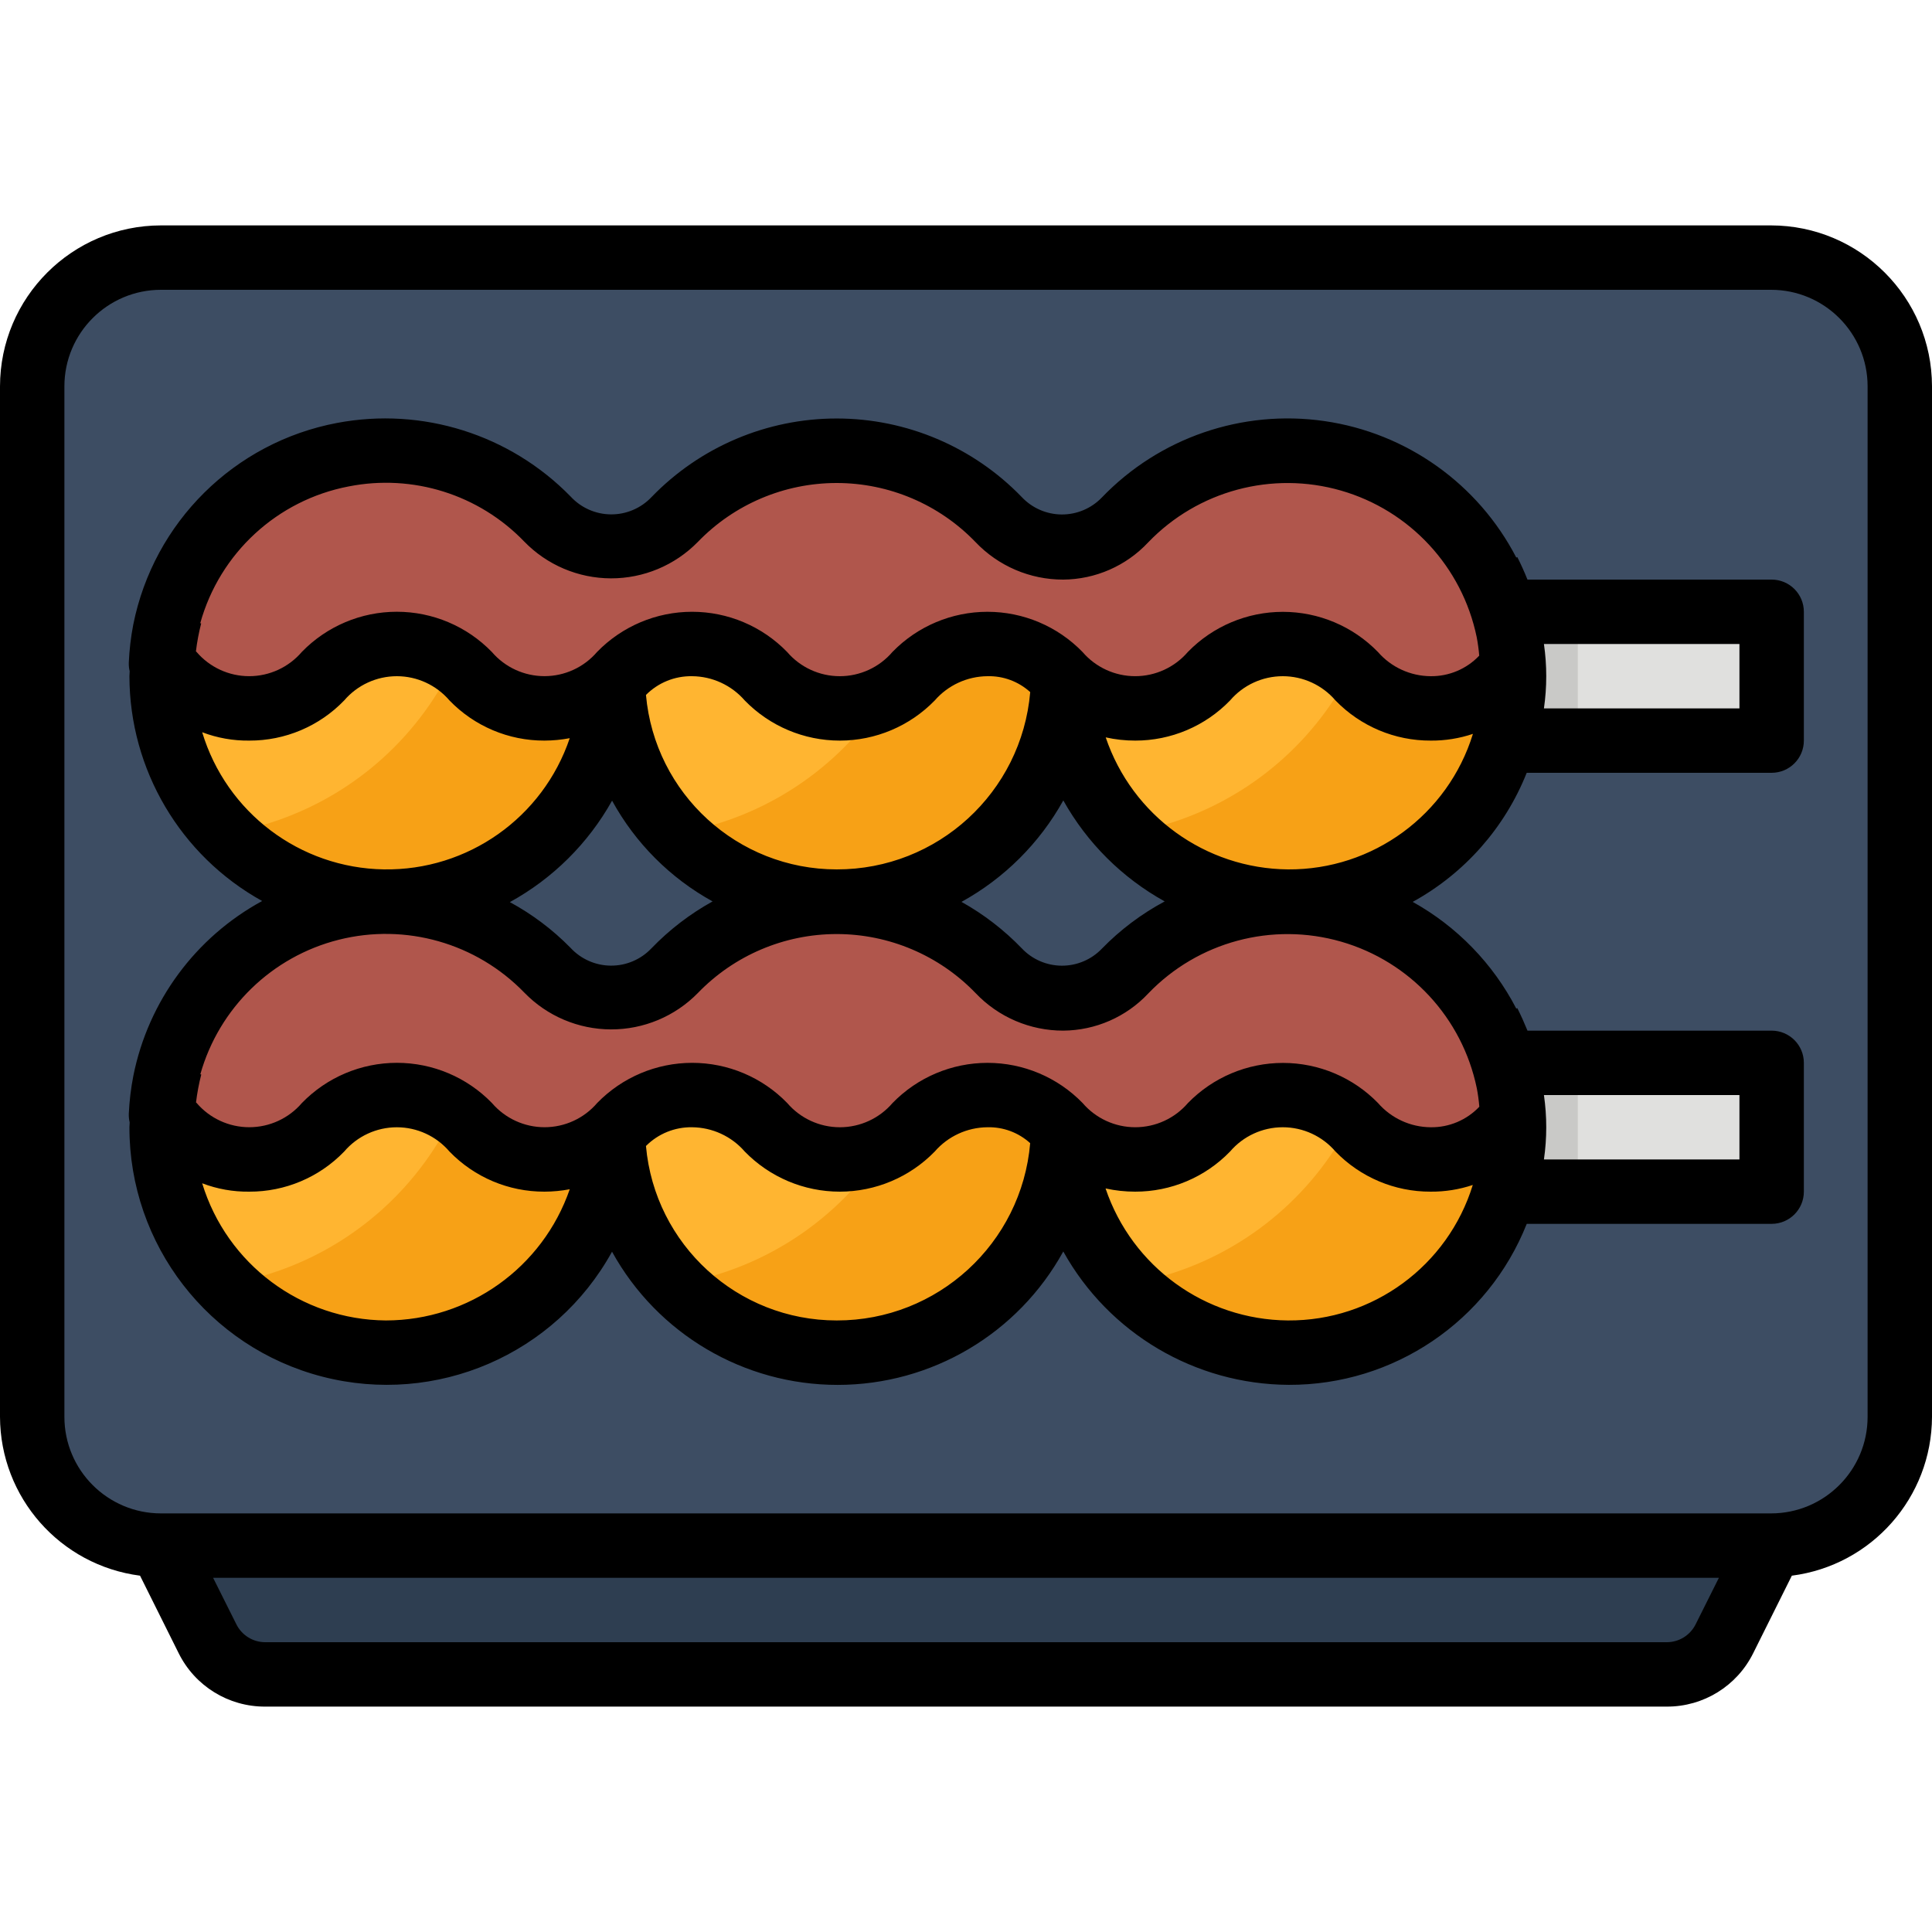
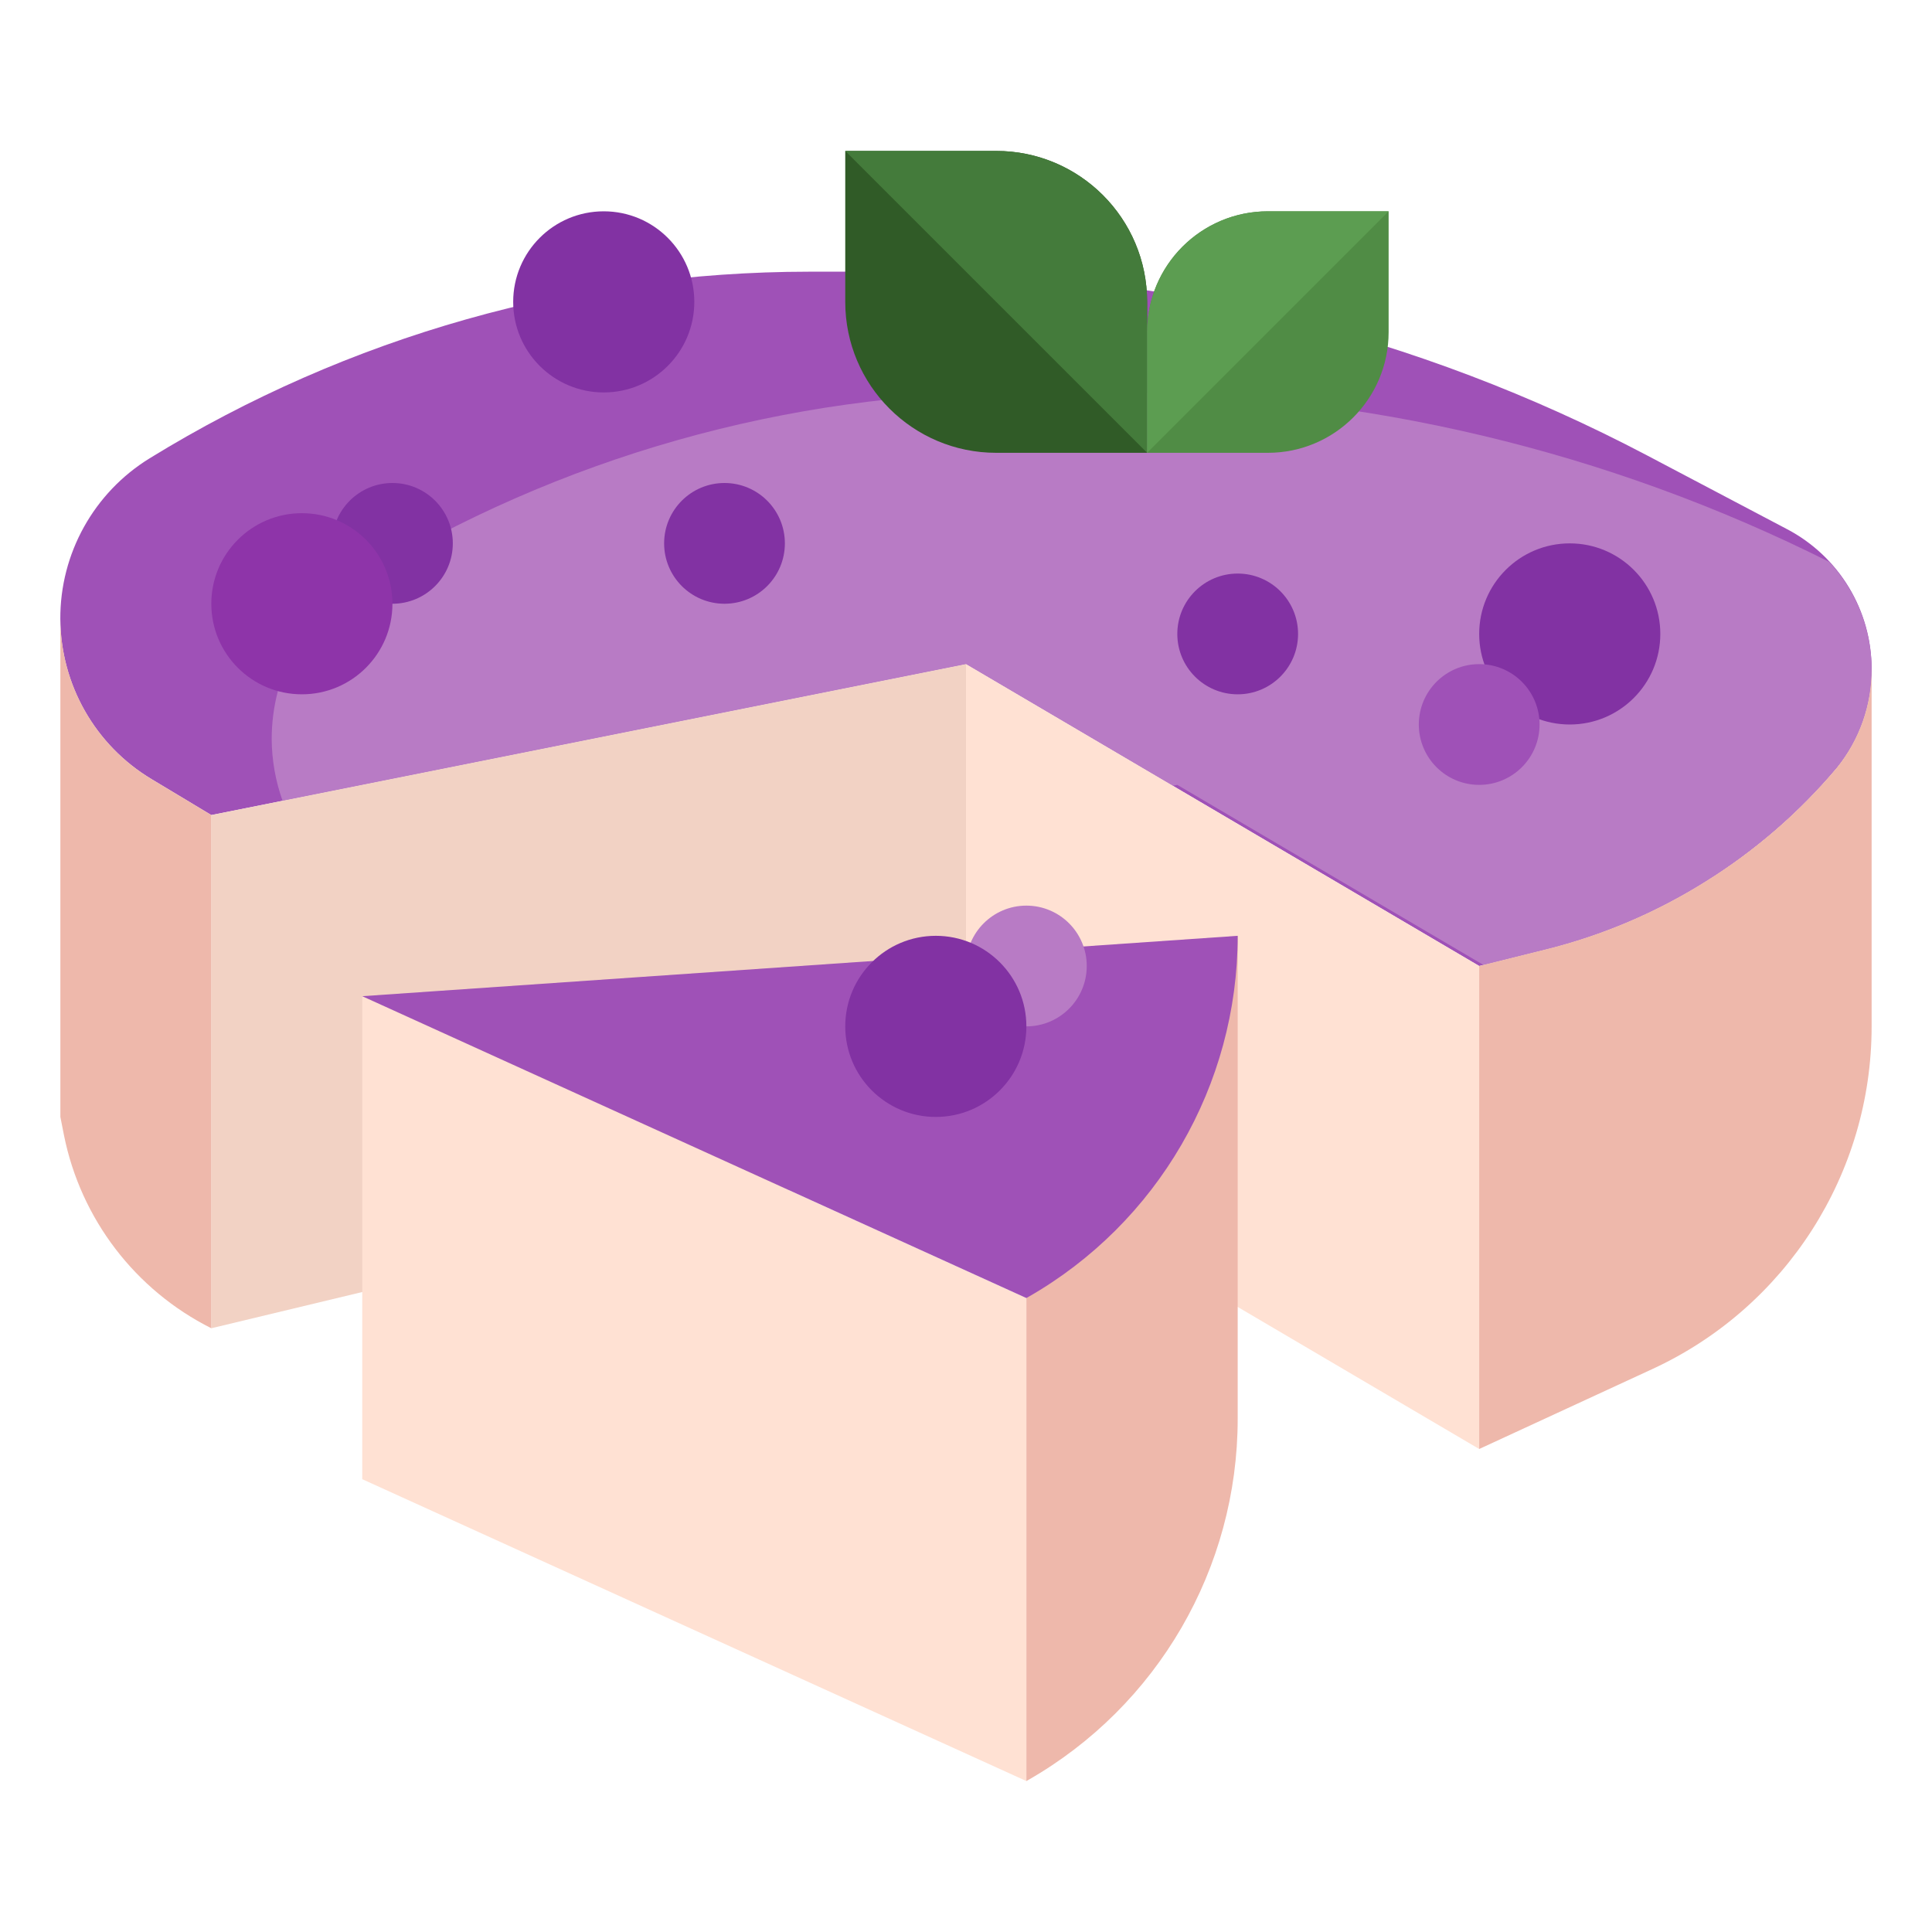
- <svg xmlns="http://www.w3.org/2000/svg" height="480pt" viewBox="0 -56 480 480" width="480pt">
-   <path d="m40 8h400c17.672 0 32 14.328 32 32v256c0 17.672-14.328 32-32 32h-400c-17.672 0-32-14.328-32-32v-256c0-17.672 14.328-32 32-32zm0 0" fill="#3d4d63" />
-   <path d="m414.113 360h-348.227c-6.059 0-11.602-3.426-14.312-8.848l-11.574-23.152h400l-11.574 23.152c-2.711 5.422-8.254 8.848-14.312 8.848zm0 0" fill="#2e3e51" />
-   <path d="m368.168 96h72v32h-72zm0 0" fill="#e0e0de" />
-   <path d="m368 96h24v32h-24zm0 0" fill="#c9c9c7" />
-   <g fill="#ffb531">
-     <path d="m152 112c0 30.93-25.07 56-56 56s-56-25.07-56-56 25.07-56 56-56 56 25.07 56 56zm0 0" />
-     <path d="m264 112c0 30.93-25.07 56-56 56s-56-25.07-56-56 25.07-56 56-56 56 25.07 56 56zm0 0" />
-     <path d="m376 112c0 30.93-25.07 56-56 56s-56-25.07-56-56 25.07-56 56-56 56 25.07 56 56zm0 0" />
+ <svg xmlns="http://www.w3.org/2000/svg" id="Layer_3" height="512" viewBox="0 0 64 64" width="512" data-name="Layer 3">
+   <path d="m62 22.16a5.174 5.174 0 0 1 -1.15 3.27 18.4 18.4 0 0 1 -4.35 3.77 18.235 18.235 0 0 1 -5.29 2.25l-2.21.55-17-10-25 5-1.98-1.19a6.217 6.217 0 0 1 -.06-10.63 41.732 41.732 0 0 1 21.83-6.18h3.16a52.867 52.867 0 0 1 24.6 6.08l4.65 2.45a5.232 5.232 0 0 1 2.8 4.63z" fill="#9f51b7" />
+   <path d="m36.95 13h-3.16a41.732 41.732 0 0 0 -21.83 6.18 6.181 6.181 0 0 0 -2.17 2.26 6.26 6.26 0 0 0 -.79 3.04 6.188 6.188 0 0 0 .361 2.048l22.639-4.528 6.851 4.03.149-.03 10.141 5.965 2.069-.515a18.235 18.235 0 0 0 5.29-2.25 18.4 18.4 0 0 0 4.35-3.77 5.174 5.174 0 0 0 1.15-3.27 5.23 5.23 0 0 0 -1.4-3.544 52.85 52.85 0 0 0 -23.65-5.616z" fill="#b87bc5" />
+   <path d="m32 22v16l-25 6v-17z" fill="#f2d2c4" />
+   <path d="m49 32v16l-17-10v-16z" fill="#ffe1d3" />
+   <path d="m7 27v17a9.173 9.173 0 0 1 -4.88-6.39l-.12-.61v-16.52a6.223 6.223 0 0 0 3.02 5.33z" fill="#eeb8ab" />
+   <path d="m62 22.16v11.84a12.5 12.5 0 0 1 -7.26 11.35l-5.74 2.65v-16l2.21-.55a18.235 18.235 0 0 0 5.29-2.25 18.4 18.4 0 0 0 4.35-3.77 5.174 5.174 0 0 0 1.15-3.27z" fill="#eeb8ab" />
+   <g fill="#8232a3">
+     <circle cx="20" cy="10" r="3" />
+     <circle cx="24" cy="18" r="2" />
+     <circle cx="13" cy="18" r="2" />
+     <circle cx="52" cy="21" r="3" />
  </g>
-   <path d="m118.602 60.742c4.148 20.332-.188 41.477-12.008 58.531-11.824 17.055-30.098 28.539-50.594 31.789 15.754 16.234 39.73 21.395 60.77 13.082 21.035-8.316 35.008-28.473 35.406-51.09.402-22.617-12.844-43.258-33.574-52.312zm0 0" fill="#f7a116" />
-   <path d="m230.441 60.742c4.137 20.332-.207 41.473-12.027 58.523-11.82 17.055-30.09 28.539-50.582 31.797 15.754 16.23 39.727 21.387 60.762 13.074s35.004-28.465 35.41-51.082c.402-22.613-12.84-43.25-33.562-52.312zm0 0" fill="#f7a116" />
-   <path d="m342.441 60.742c4.137 20.332-.207 41.473-12.027 58.523-11.82 17.055-30.09 28.539-50.582 31.797 15.754 16.23 39.727 21.387 60.762 13.074s35.004-28.465 35.41-51.082c.402-22.613-12.84-43.25-33.562-52.312zm0 0" fill="#f7a116" />
-   <path d="m98.586 104c18.344 0 18.344 16 36.688 16s18.336-16 36.664-16 18.352 16 36.703 16 18.344-16 36.68-16c18.336 0 18.352 16 36.703 16 18.352 0 18.352-16 36.711-16 18.363 0 18.402 16 36.715 16 7.805-.223 15.164-3.703 20.285-9.602-.062-3.219-.387-6.43-.973-9.598-4.176-20.387-19.312-36.781-39.305-42.562-19.992-5.781-41.539 0-55.953 15.008-3.973 4.273-9.523 6.734-15.359 6.809h-.258c-5.977-.051-11.676-2.543-15.773-6.895-10.543-10.93-25.074-17.105-40.262-17.105-15.184 0-29.719 6.176-40.258 17.105-4.098 4.324-9.773 6.793-15.73 6.84-6.02-.094-11.746-2.629-15.863-7.023-14.457-14.891-35.965-20.566-55.883-14.746-19.922 5.82-34.992 22.184-39.156 42.512-.516 2.734-.836 5.496-.961 8.273 6.129 4.688 10.398 10.984 21.938 10.984 18.32 0 18.32-16 36.648-16zm0 0" fill="#b0564c" />
-   <path d="m368.168 208h72v32h-72zm0 0" fill="#e0e0de" />
-   <path d="m368 208h24v32h-24zm0 0" fill="#c9c9c7" />
-   <path d="m152 224c0 30.93-25.07 56-56 56s-56-25.07-56-56 25.07-56 56-56 56 25.07 56 56zm0 0" fill="#ffb531" />
-   <path d="m264 224c0 30.93-25.07 56-56 56s-56-25.07-56-56 25.07-56 56-56 56 25.07 56 56zm0 0" fill="#ffb531" />
-   <path d="m376 224c0 30.93-25.07 56-56 56s-56-25.07-56-56 25.07-56 56-56 56 25.07 56 56zm0 0" fill="#ffb531" />
-   <path d="m118.602 172.742c4.148 20.332-.188 41.477-12.008 58.531-11.824 17.055-30.098 28.539-50.594 31.789 15.754 16.234 39.73 21.395 60.77 13.082 21.035-8.316 35.008-28.473 35.406-51.09.402-22.617-12.844-43.258-33.574-52.312zm0 0" fill="#f7a116" />
-   <path d="m230.441 172.742c4.137 20.332-.207 41.473-12.027 58.523-11.82 17.055-30.09 28.539-50.582 31.797 15.754 16.23 39.727 21.387 60.762 13.074s35.004-28.465 35.41-51.082c.402-22.613-12.84-43.25-33.562-52.312zm0 0" fill="#f7a116" />
-   <path d="m342.441 172.742c4.137 20.332-.207 41.473-12.027 58.523-11.82 17.055-30.09 28.539-50.582 31.797 15.754 16.23 39.727 21.387 60.762 13.074s35.004-28.465 35.41-51.082c.402-22.613-12.84-43.25-33.562-52.312zm0 0" fill="#f7a116" />
-   <path d="m98.586 216c18.344 0 18.344 16 36.688 16s18.336-16 36.664-16 18.352 16 36.703 16 18.344-16 36.68-16c18.336 0 18.352 16 36.703 16 18.352 0 18.352-16 36.711-16 18.363 0 18.402 16 36.715 16 7.805-.223 15.164-3.703 20.285-9.602-.062-3.219-.387-6.43-.973-9.598-4.176-20.387-19.312-36.781-39.305-42.562-19.992-5.781-41.539 0-55.953 15.008-3.973 4.273-9.523 6.734-15.359 6.809h-.258c-5.977-.051-11.676-2.543-15.773-6.895-10.543-10.93-25.074-17.105-40.262-17.105-15.184 0-29.719 6.176-40.258 17.105-4.098 4.324-9.773 6.793-15.73 6.84-6.02-.094-11.746-2.629-15.863-7.023-14.457-14.891-35.965-20.566-55.883-14.746-19.922 5.82-34.992 22.184-39.156 42.512-.516 2.734-.836 5.496-.961 8.273 6.129 4.688 10.398 10.984 21.938 10.984 18.32 0 18.32-16 36.648-16zm0 0" fill="#b0564c" />
-   <path d="m440 0h-400c-22.082.027-39.973 17.918-40 40v256c.062 20.02 14.938 36.898 34.793 39.473l9.598 19.262c4.047 8.164 12.387 13.309 21.496 13.266h348.227c9.098.031 17.422-5.113 21.461-13.266l9.602-19.262c19.867-2.562 34.762-19.441 34.824-39.473v-256c-.027-22.082-17.918-39.973-40-40zm-18.734 347.574c-1.355 2.711-4.125 4.426-7.152 4.426h-348.227c-3.027 0-5.797-1.715-7.152-4.426l-5.789-11.574h374.109zm42.734-51.574c0 13.254-10.746 24-24 24h-400c-13.254 0-24-10.746-24-24v-256c0-13.254 10.746-24 24-24h400c13.254 0 24 10.746 24 24zm0 0" />
-   <path d="m440.16 88h-60.664c-.758-1.895-1.602-3.762-2.527-5.602l-.25.129c-9.488-18.328-27.234-30.953-47.66-33.91-20.426-2.957-41.023 4.117-55.324 19-2.602 2.703-6.203 4.223-9.957 4.203-3.758-.023-7.34-1.582-9.914-4.316-12.047-12.48-28.652-19.531-46-19.531-17.348 0-33.949 7.051-46 19.531-2.621 2.766-6.27 4.32-10.078 4.293s-7.438-1.637-10.016-4.438c-15.062-15.426-36.844-22.289-58.027-18.281-25.52 4.82-45.555 24.652-50.637 50.121-.598 3.102-.965 6.246-1.105 9.402-.027.727.043 1.457.215 2.168 0 .414-.062.797-.062 1.23.043 23.223 12.664 44.598 32.977 55.855-16.574 9.012-28.297 24.918-32 43.418-.605 3.102-.98 6.242-1.129 9.398-.027.73.043 1.465.215 2.176 0 .41-.062.801-.062 1.215-.035 29.184 19.703 54.684 47.957 61.969 28.258 7.289 57.863-5.488 71.945-31.047 11.266 20.422 32.75 33.102 56.074 33.09 23.324-.012 44.793-12.711 56.039-33.145 11.316 20.34 32.723 33.008 56 33.133 26.062.094 49.527-15.773 59.145-40h60.848c4.418 0 8-3.582 8-8v-32c0-4.418-3.582-8-8-8h-60.664c-.77-1.891-1.609-3.758-2.527-5.598l-.25.129c-5.789-11.18-14.742-20.402-25.742-26.523 12.879-7.074 22.895-18.414 28.328-32.07h60.855c4.418 0 8-3.582 8-8v-32c0-4.418-3.582-8-8-8zm-353.543-23.145c15.926-3.16 32.367 2 43.629 13.695 5.652 5.824 13.414 9.117 21.531 9.141 8.113.02 15.895-3.234 21.574-9.027 9.031-9.371 21.488-14.664 34.5-14.664 13.016 0 25.469 5.293 34.5 14.664 5.672 5.973 13.555 9.352 21.793 9.336 8.02-.055 15.66-3.402 21.137-9.266 12.344-12.836 30.785-17.781 47.898-12.848 17.113 4.938 30.086 18.945 33.699 36.387.293 1.527.504 3.07.633 4.621-3.141 3.312-7.52 5.16-12.078 5.105-5.035-.035-9.809-2.23-13.105-6.031-6.203-6.367-14.715-9.957-23.602-9.957-8.887 0-17.395 3.59-23.598 9.957-3.277 3.824-8.062 6.027-13.098 6.027s-9.82-2.203-13.094-6.027c-6.199-6.375-14.711-9.969-23.602-9.969-8.891 0-17.402 3.594-23.602 9.969-3.27 3.828-8.055 6.031-13.09 6.031-5.035 0-9.82-2.203-13.094-6.031-6.195-6.375-14.707-9.973-23.598-9.973s-17.402 3.598-23.602 9.973c-3.27 3.82-8.051 6.02-13.078 6.02-5.031 0-9.812-2.199-13.082-6.02-6.195-6.379-14.707-9.98-23.598-9.98-8.895 0-17.406 3.602-23.602 9.98-3.27 3.824-8.051 6.027-13.082 6.027s-9.809-2.203-13.078-6.027l-.152-.137c.281-2.34.719-4.66 1.305-6.945l-.23-.055c4.836-17.406 19.117-30.57 36.863-33.977zm73.871 51.801c3.023-3.047 7.156-4.727 11.449-4.656 5.027.035 9.797 2.234 13.094 6.031 6.199 6.375 14.711 9.969 23.602 9.969 8.891 0 17.402-3.594 23.598-9.969 3.297-3.793 8.062-5.988 13.09-6.031 3.922-.105 7.73 1.312 10.633 3.953-2.141 24.945-23.035 44.09-48.074 44.047-24.637.004-45.199-18.805-47.391-43.344zm16.551 51.297c-5.617 3.109-10.742 7.039-15.199 11.664-2.621 2.766-6.27 4.32-10.078 4.293-3.809-.023-7.438-1.629-10.02-4.43-4.43-4.512-9.508-8.34-15.07-11.352 10.664-5.855 19.465-14.59 25.398-25.207 5.777 10.543 14.438 19.227 24.969 25.031zm87.137-25.09c5.895 10.547 14.621 19.238 25.191 25.09-5.785 3.094-11.059 7.062-15.633 11.766-2.602 2.707-6.203 4.223-9.957 4.203s-7.336-1.574-9.914-4.305c-4.398-4.566-9.445-8.457-14.984-11.547 10.633-5.859 19.398-14.594 25.297-25.207zm-213.945-16.941c3.738 1.426 7.707 2.129 11.707 2.078 8.891.031 17.406-3.57 23.574-9.977 3.27-3.82 8.051-6.023 13.082-6.023 5.027 0 9.809 2.203 13.078 6.023 6.18 6.402 14.703 10.008 23.602 9.977 2.105-.008 4.207-.207 6.277-.602-6.672 19.758-25.348 32.938-46.199 32.598-20.852-.336-39.09-14.113-45.121-34.074zm45.648 146.141c-21.027-.16-39.516-13.965-45.648-34.078 3.738 1.426 7.707 2.133 11.707 2.078 8.887.035 17.406-3.566 23.574-9.965 3.27-3.828 8.047-6.031 13.082-6.031 5.031 0 9.809 2.203 13.078 6.031 6.184 6.395 14.703 9.992 23.602 9.965 2.105-.004 4.207-.207 6.277-.598-6.727 19.484-25.059 32.57-45.672 32.598zm112 0c-24.637.004-45.199-18.805-47.391-43.344 3.023-3.039 7.156-4.723 11.449-4.656 5.027.039 9.797 2.234 13.094 6.035 6.199 6.371 14.711 9.965 23.602 9.965 8.887 0 17.398-3.594 23.598-9.965 3.293-3.797 8.059-5.992 13.082-6.035 3.922-.102 7.73 1.312 10.633 3.953-2.141 24.941-23.031 44.086-48.066 44.047zm112.082 0c-20.539-.18-38.711-13.34-45.289-32.797 2.414.531 4.879.801 7.352.797 8.887.02 17.398-3.578 23.578-9.965 3.273-3.832 8.059-6.035 13.098-6.035 5.039 0 9.824 2.203 13.102 6.035 6.191 6.395 14.719 9.996 23.625 9.965 3.562.031 7.105-.531 10.484-1.664-6.203 20.121-24.855 33.801-45.91 33.664zm112.199-40h-48.574c.766-5.305.766-10.691 0-16h48.574zm-65.258-17.727c.293 1.527.504 3.074.633 4.625-3.137 3.312-7.516 5.164-12.078 5.102-5.031-.031-9.809-2.23-13.105-6.031-6.203-6.363-14.711-9.953-23.598-9.953-8.891 0-17.398 3.59-23.602 9.953-3.277 3.828-8.059 6.027-13.098 6.027-5.035 0-9.82-2.199-13.094-6.027-6.199-6.371-14.711-9.969-23.602-9.969s-17.402 3.598-23.598 9.969c-3.273 3.828-8.059 6.031-13.094 6.031-5.035 0-9.82-2.203-13.094-6.031-6.195-6.375-14.707-9.973-23.598-9.973-8.891 0-17.402 3.598-23.602 9.973-3.27 3.824-8.047 6.023-13.078 6.023s-9.809-2.199-13.082-6.023c-6.195-6.379-14.707-9.977-23.598-9.977-8.895 0-17.406 3.598-23.602 9.977-3.27 3.824-8.051 6.023-13.078 6.023-5.031 0-9.812-2.199-13.082-6.023l-.152-.137c.281-2.34.719-4.66 1.305-6.941l-.23-.066c4.66-16.484 17.773-29.223 34.387-33.41 16.613-4.184 34.195.828 46.109 13.141 5.652 5.82 13.414 9.113 21.527 9.133 8.117.02 15.895-3.234 21.574-9.031 9.031-9.367 21.488-14.66 34.5-14.66 13.016 0 25.469 5.293 34.5 14.66 5.672 5.98 13.555 9.355 21.793 9.336 8.016-.055 15.66-3.398 21.137-9.254 12.344-12.84 30.781-17.785 47.898-12.852 17.113 4.934 30.086 18.938 33.699 36.379zm-46.902-54.336c-20.535-.188-38.707-13.348-45.289-32.801 2.414.539 4.879.805 7.352.801 8.875.008 17.371-3.59 23.539-9.969 3.273-3.828 8.059-6.031 13.098-6.031 5.039 0 9.824 2.203 13.102 6.031 6.199 6.406 14.742 10.008 23.656 9.969 3.562.031 7.109-.535 10.488-1.672-6.207 20.133-24.879 33.816-45.945 33.672zm112.16-40h-48.574c.766-5.305.766-10.695 0-16h48.574zm0 0" />
+   <circle cx="49" cy="24" fill="#9f51b7" r="2" />
+   <path d="m38 10a5 5 0 0 0 -5-5h-5v5a5 5 0 0 0 5 5h5z" fill="#305b27" />
+   <path d="m33 5h-5l10 10v-5a5 5 0 0 0 -5-5z" fill="#447b3b" />
+   <path d="m46 7h-4a4 4 0 0 0 -4 4v4h4a4 4 0 0 0 4-4z" fill="#508c45" />
+   <path d="m38 11v4l8-8h-4a4 4 0 0 0 -4 4z" fill="#5c9d51" />
+   <circle cx="41" cy="21" fill="#8232a3" r="2" />
+   <circle cx="10" cy="20" fill="#8e34a9" r="3" />
+   <path d="m34 43-22-10v16l22 10z" fill="#ffe1d3" />
+   <path d="m41 31v16a13.785 13.785 0 0 1 -6.946 11.969l-.054.031v-16" fill="#eeb8ab" />
+   <path d="m12 33 29-2a13.785 13.785 0 0 1 -6.946 11.969l-.054.031z" fill="#9f51b7" />
+   <circle cx="34" cy="32" fill="#b87bc5" r="2" />
+   <circle cx="31" cy="34" fill="#8232a3" r="3" />
</svg>
